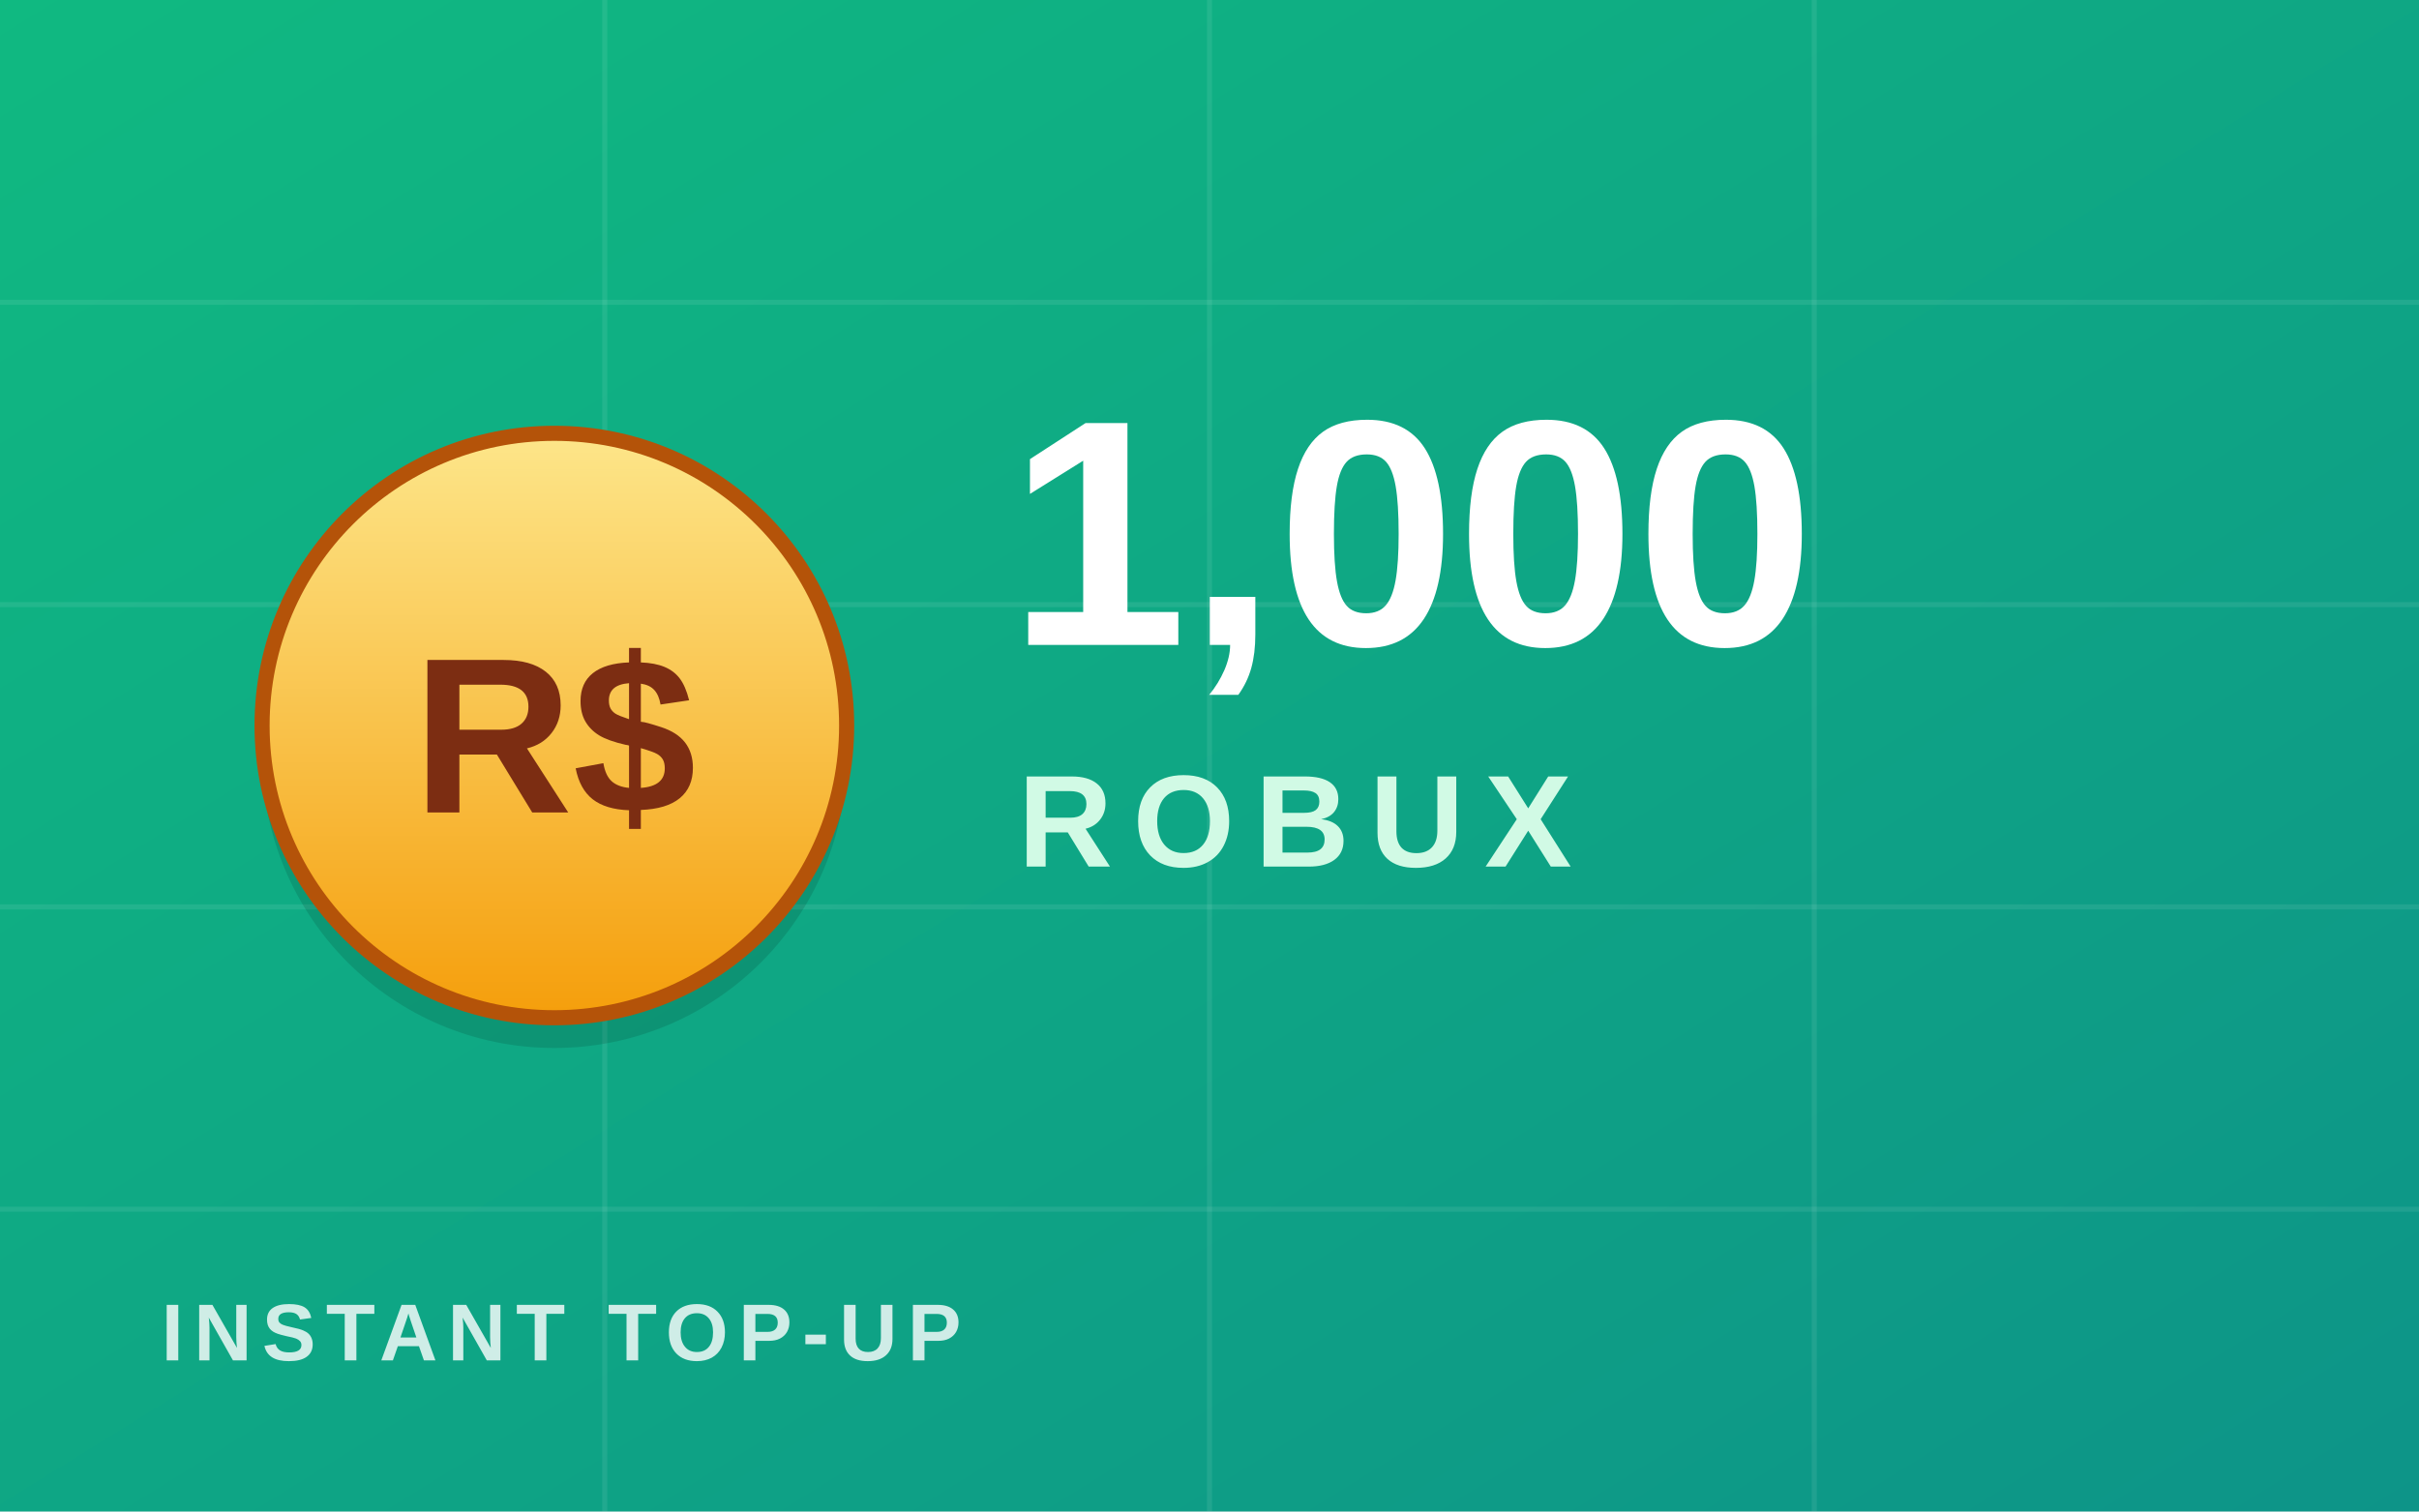
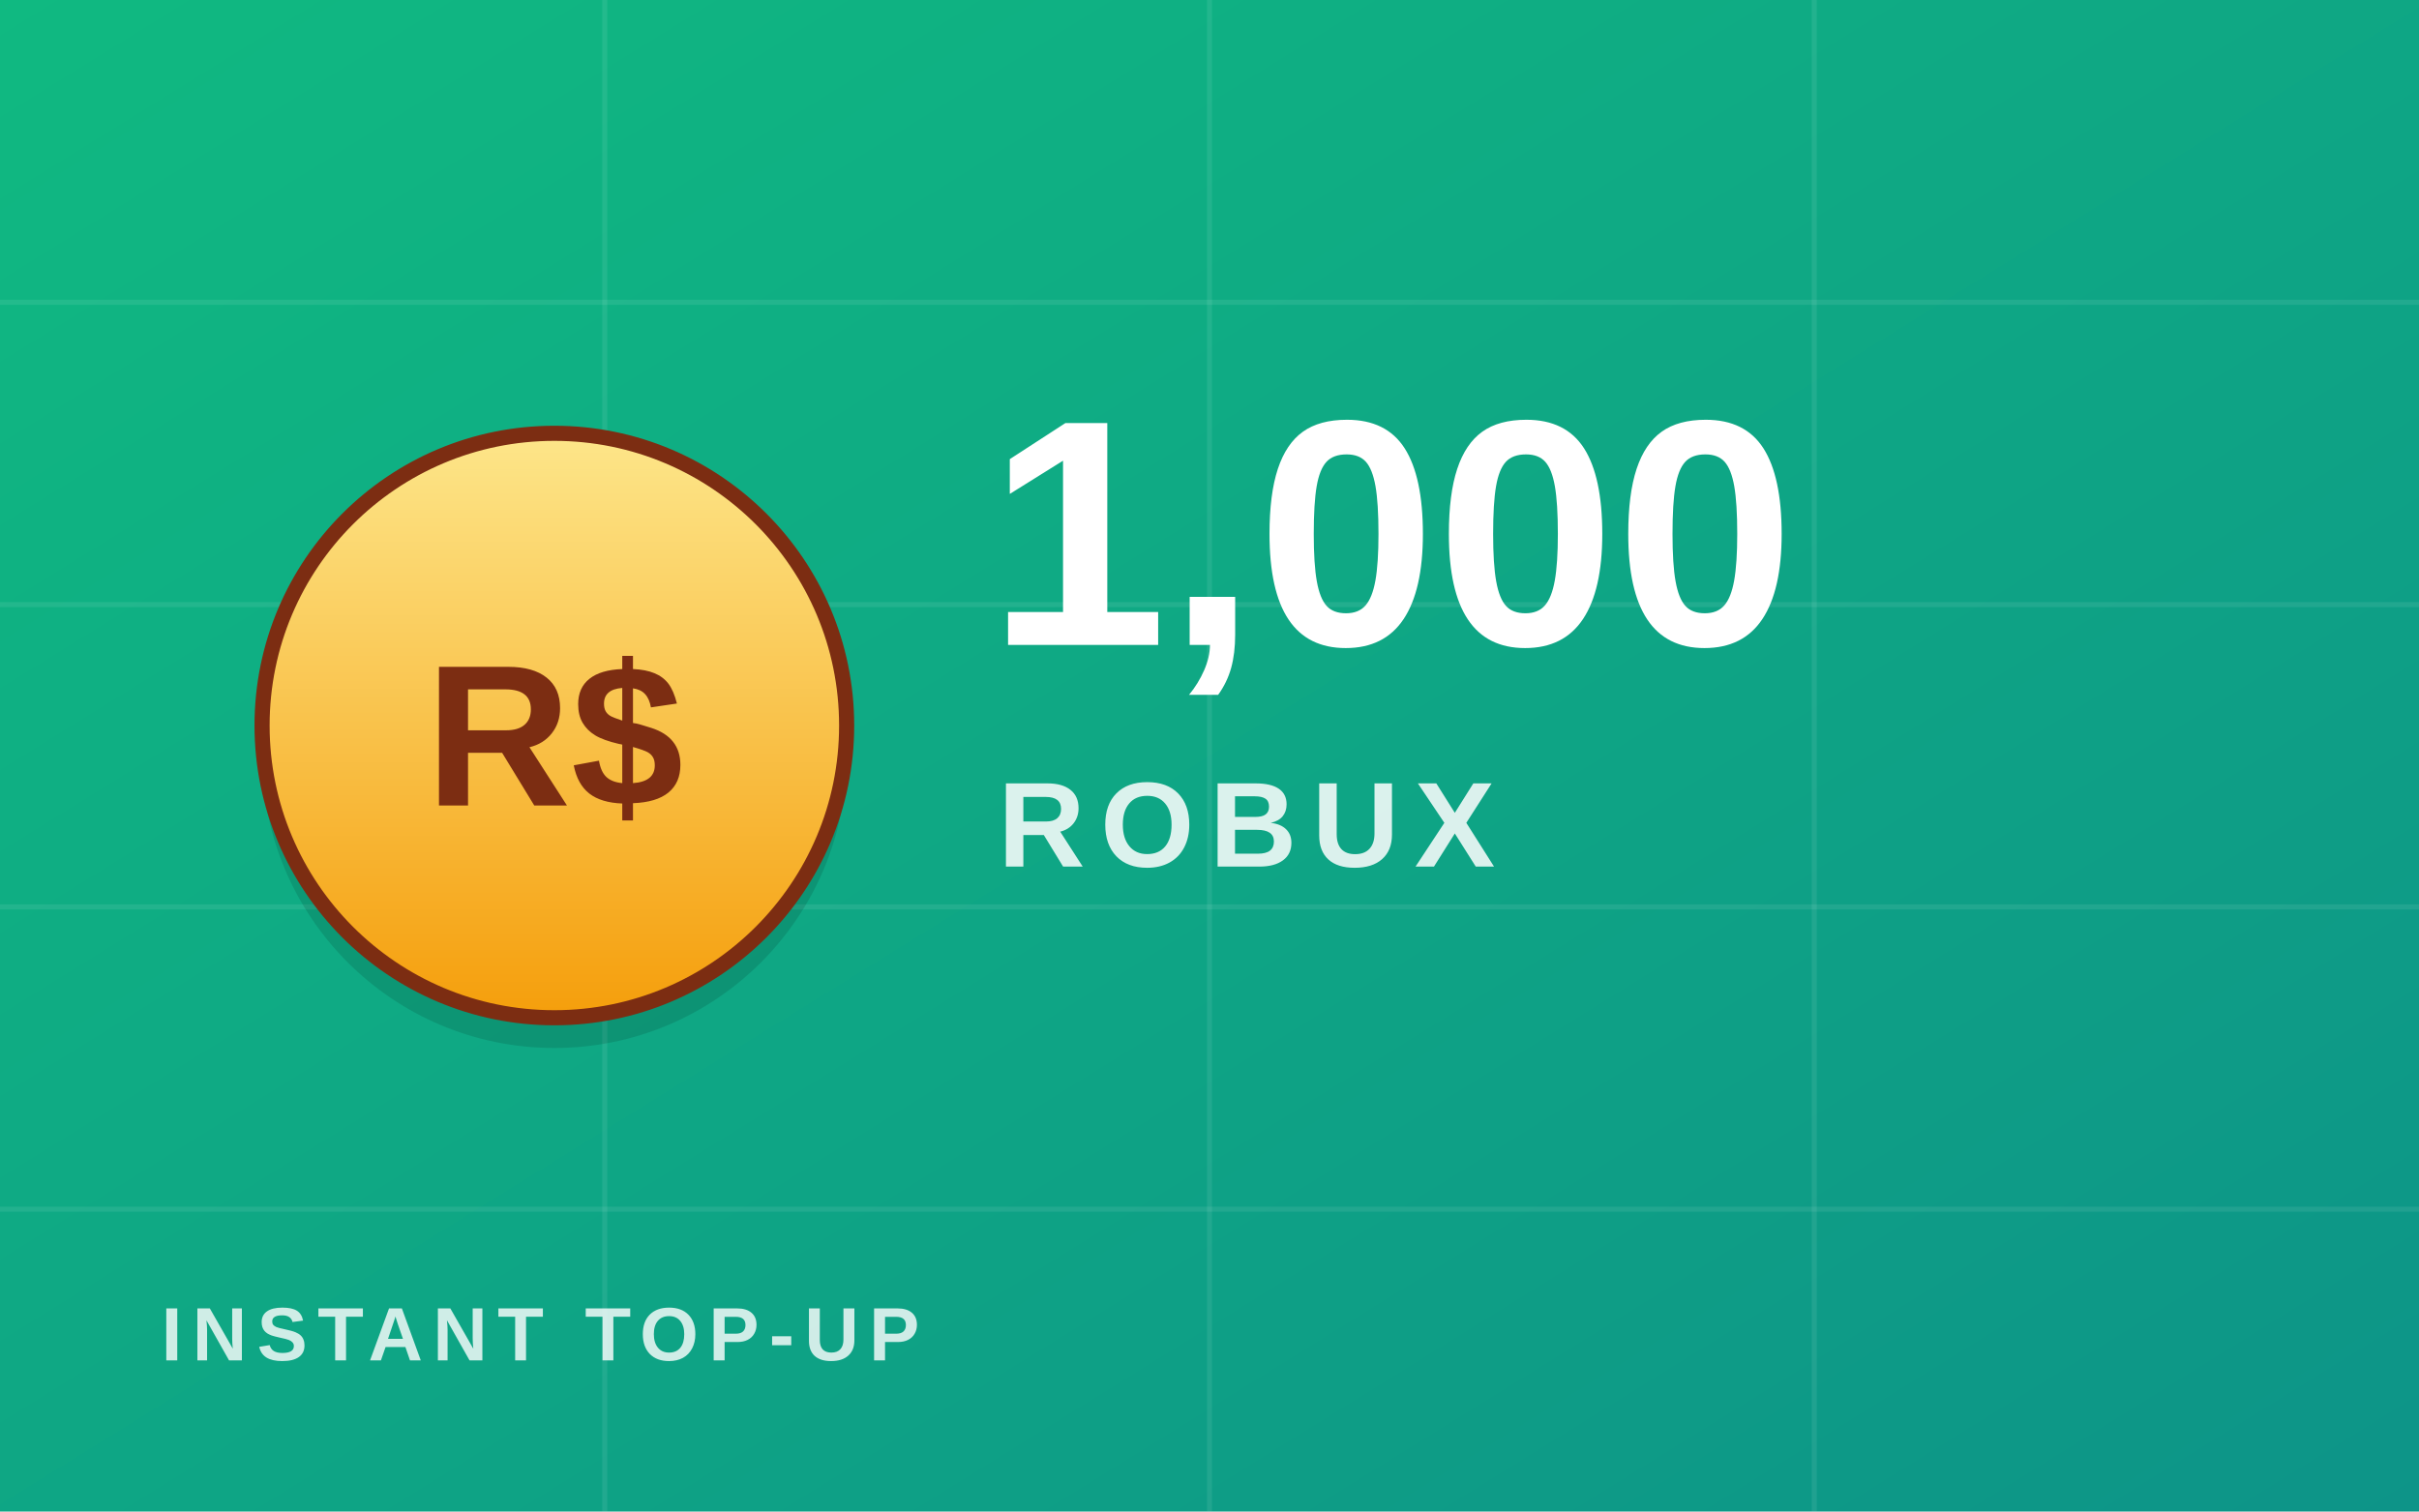
<svg xmlns="http://www.w3.org/2000/svg" viewBox="0 0 480 300" width="480" height="300">
  <defs>
    <linearGradient id="bg" x1="0" y1="0" x2="1" y2="1">
      <stop offset="0" stop-color="#10b981" />
      <stop offset="1" stop-color="#0d9488" />
    </linearGradient>
    <linearGradient id="c" x1="0" y1="0" x2="0" y2="1">
      <stop offset="0" stop-color="#fde68a" />
      <stop offset="1" stop-color="#f59e0b" />
    </linearGradient>
  </defs>
  <rect width="480" height="300" fill="url(#bg)" />
  <g stroke="#fff" stroke-opacity="0.08">
    <path d="M0 60H480M0 120H480M0 180H480M0 240H480" />
    <path d="M120 0V300M240 0V300M360 0V300" />
  </g>
  <circle cx="110" cy="150" r="58" fill="#000" fill-opacity="0.12" />
-   <circle cx="110" cy="144" r="58" fill="url(#c)" stroke="#b45309" stroke-width="3" />
-   <text x="110" y="146" font-family="Arial" font-size="44" font-weight="900" fill="#7c2d12" text-anchor="middle" dominant-baseline="central">R$</text>
-   <text x="200" y="128" font-family="Arial" font-size="64" font-weight="900" fill="#ffffff">1,000</text>
-   <text x="202" y="172" font-family="Arial" font-size="26" font-weight="700" fill="#d1fae5" letter-spacing="4">ROBUX</text>
-   <text x="32" y="270" font-family="Arial" font-size="16" font-weight="700" fill="#ffffff" fill-opacity="0.8" letter-spacing="2">INSTANT TOP-UP</text>
+   <circle cx="110" cy="144" r="58" fill="url(#c)" stroke="#7c2d12" stroke-width="3" />
+   <text x="110" y="146" font-family="Arial" font-size="40" font-weight="900" fill="#7c2d12" text-anchor="middle" dominant-baseline="central">R$</text>
+   <text x="196" y="128" font-family="Arial" font-size="64" font-weight="900" fill="#ffffff">1,000</text>
+   <text x="198" y="172" font-family="Arial" font-size="24" font-weight="700" fill="#ffffff" fill-opacity="0.85" letter-spacing="3">ROBUX</text>
+   <text x="32" y="270" font-family="Arial" font-size="15" font-weight="700" fill="#ffffff" fill-opacity="0.8" letter-spacing="2">INSTANT TOP-UP</text>
</svg>
